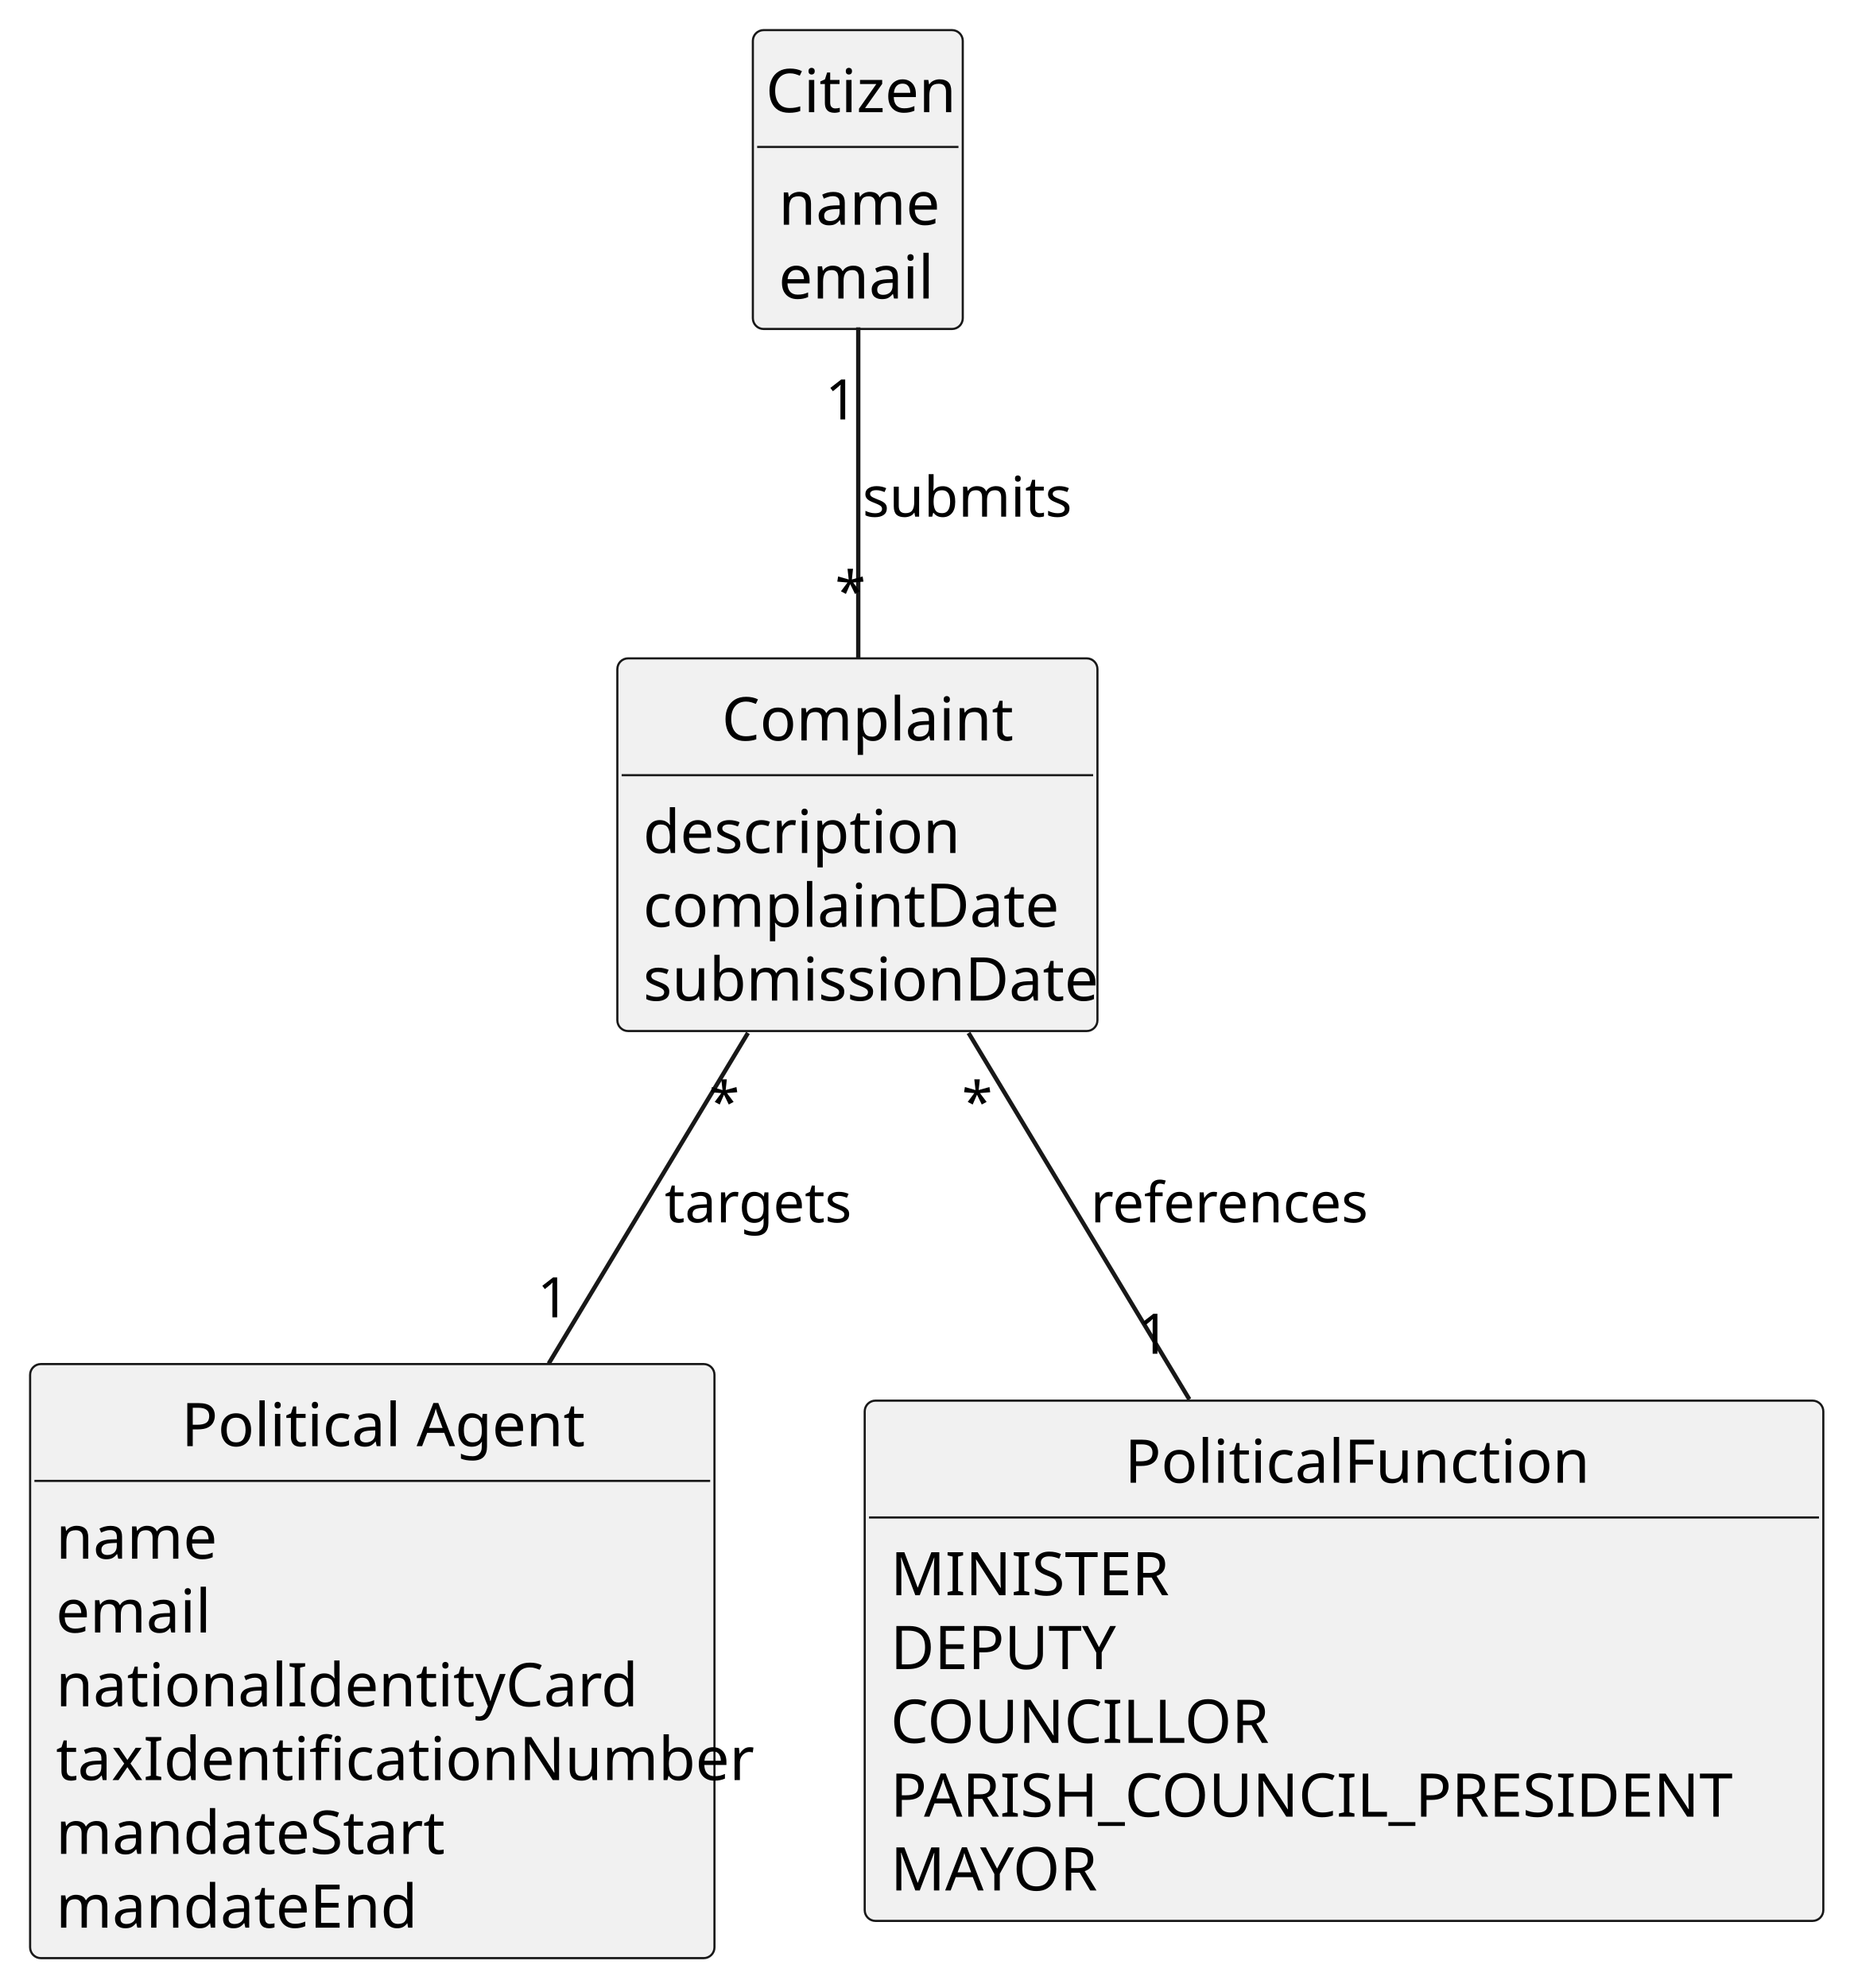
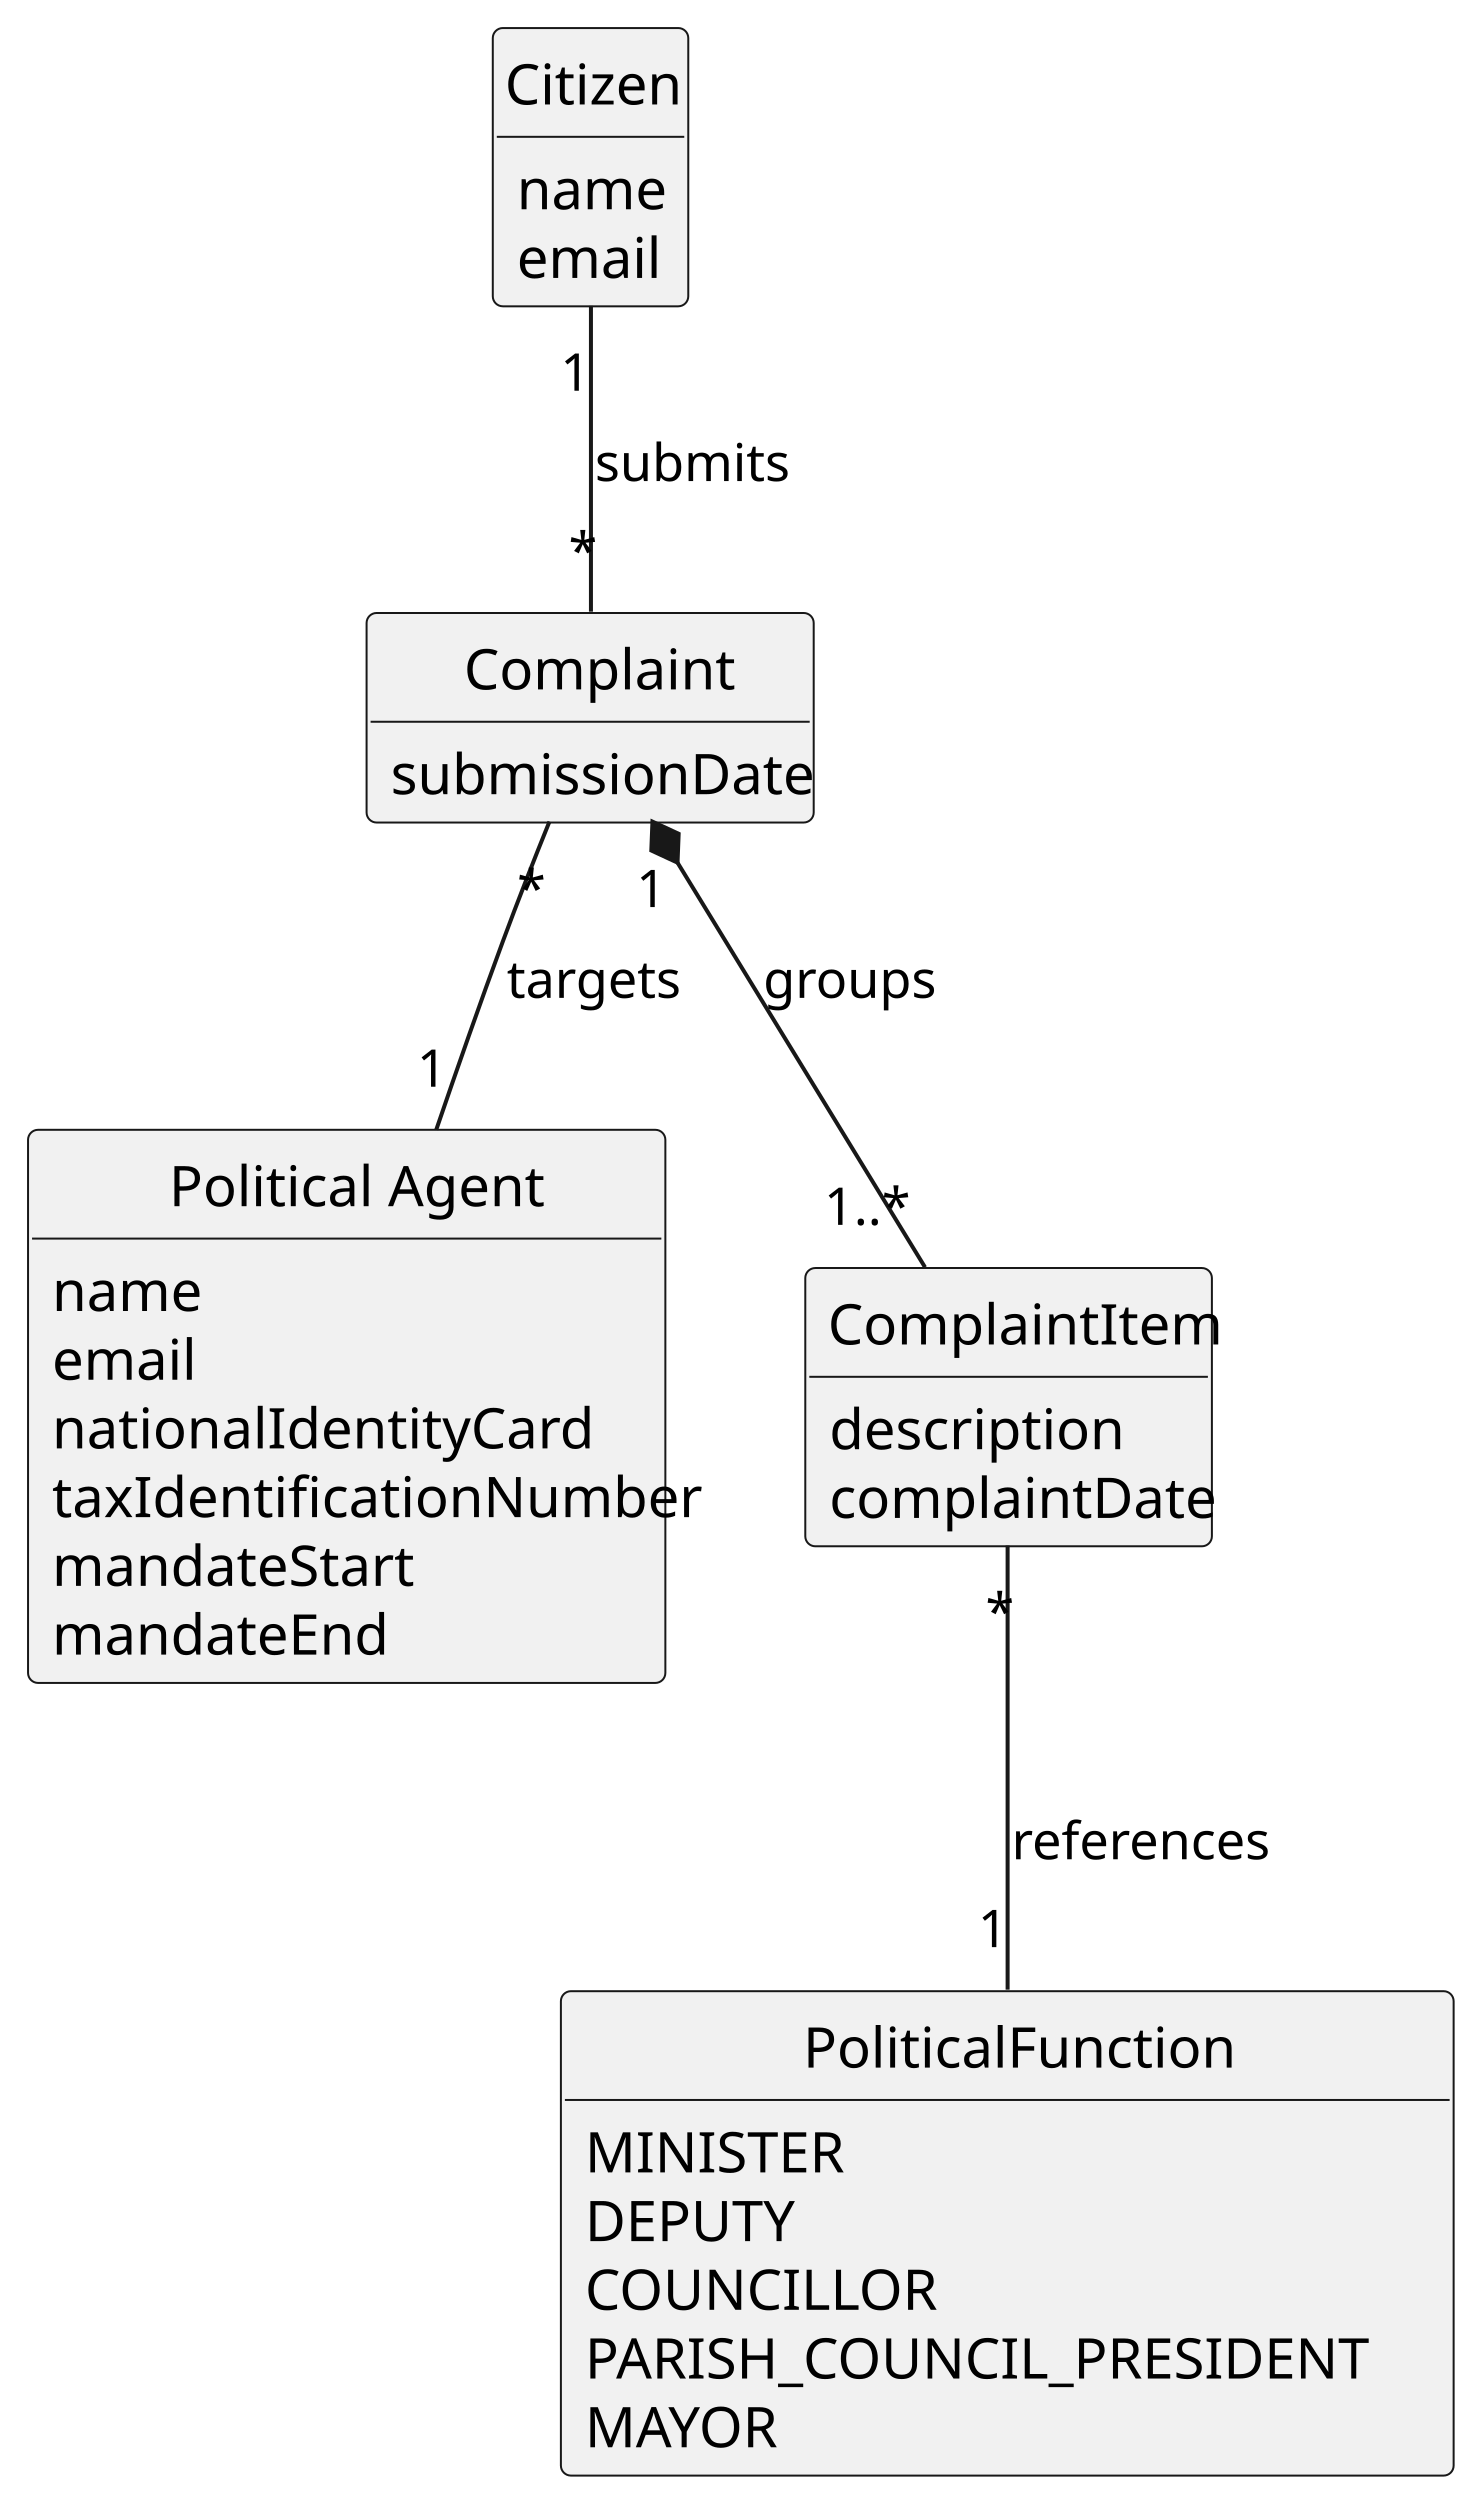
- <svg xmlns="http://www.w3.org/2000/svg" contentStyleType="text/css" data-diagram-type="CLASS" height="462px" preserveAspectRatio="none" style="width:430px;height:462px;background:#FFFFFF;" version="1.1" viewBox="0 0 430 462" width="430px" zoomAndPan="magnify">
+ <svg xmlns="http://www.w3.org/2000/svg" contentStyleType="text/css" data-diagram-type="CLASS" height="624px" preserveAspectRatio="none" style="width:369px;height:624px;background:#FFFFFF;" version="1.1" viewBox="0 0 369 624" width="369px" zoomAndPan="magnify">
  <defs />
  <g>
    <g class="entity" data-qualified-name="Citizen" data-source-line="9" id="ent0002">
-       <rect fill="#F1F1F1" height="69.454" rx="2.5" ry="2.5" style="stroke:#181818;stroke-width:0.5;" width="48.793" x="175" y="7" />
-       <text fill="#000000" font-family="sans-serif" font-size="14" lengthAdjust="spacing" textLength="42.793" x="178" y="26.075">Citizen</text>
-       <line style="stroke:#181818;stroke-width:0.5;" x1="176" x2="222.793" y1="34.151" y2="34.151" />
-       <text fill="#000000" font-family="sans-serif" font-size="14" lengthAdjust="spacing" textLength="35.02" x="181" y="52.227">name</text>
-       <text fill="#000000" font-family="sans-serif" font-size="14" lengthAdjust="spacing" textLength="33.455" x="181" y="69.378">email</text>
+       <rect fill="#F1F1F1" height="69.454" rx="2.5" ry="2.5" style="stroke:#181818;stroke-width:0.5;" width="48.793" x="123" y="7" />
+       <text fill="#000000" font-family="sans-serif" font-size="14" lengthAdjust="spacing" textLength="42.793" x="126" y="26.075">Citizen</text>
+       <line style="stroke:#181818;stroke-width:0.5;" x1="124" x2="170.793" y1="34.151" y2="34.151" />
+       <text fill="#000000" font-family="sans-serif" font-size="14" lengthAdjust="spacing" textLength="35.02" x="129" y="52.227">name</text>
+       <text fill="#000000" font-family="sans-serif" font-size="14" lengthAdjust="spacing" textLength="33.455" x="129" y="69.378">email</text>
    </g>
    <g class="entity" data-qualified-name="PoliticalAgent" data-source-line="14" id="ent0003">
-       <rect fill="#F1F1F1" height="138.06" rx="2.5" ry="2.5" style="stroke:#181818;stroke-width:0.5;" width="159.075" x="7" y="317" />
-       <text fill="#000000" font-family="sans-serif" font-size="14" lengthAdjust="spacing" textLength="88.717" x="42.179" y="336.075">Political Agent</text>
-       <line style="stroke:#181818;stroke-width:0.5;" x1="8" x2="165.075" y1="344.151" y2="344.151" />
-       <text fill="#000000" font-family="sans-serif" font-size="14" lengthAdjust="spacing" textLength="35.02" x="13" y="362.227">name</text>
-       <text fill="#000000" font-family="sans-serif" font-size="14" lengthAdjust="spacing" textLength="33.455" x="13" y="379.378">email</text>
-       <text fill="#000000" font-family="sans-serif" font-size="14" lengthAdjust="spacing" textLength="124.523" x="13" y="396.529">nationalIdentityCard</text>
-       <text fill="#000000" font-family="sans-serif" font-size="14" lengthAdjust="spacing" textLength="147.075" x="13" y="413.681">taxIdentificationNumber</text>
-       <text fill="#000000" font-family="sans-serif" font-size="14" lengthAdjust="spacing" textLength="84.048" x="13" y="430.832">mandateStart</text>
-       <text fill="#000000" font-family="sans-serif" font-size="14" lengthAdjust="spacing" textLength="79.393" x="13" y="447.983">mandateEnd</text>
+       <rect fill="#F1F1F1" height="138.06" rx="2.5" ry="2.5" style="stroke:#181818;stroke-width:0.5;" width="159.075" x="7" y="282" />
+       <text fill="#000000" font-family="sans-serif" font-size="14" lengthAdjust="spacing" textLength="88.717" x="42.179" y="301.075">Political Agent</text>
+       <line style="stroke:#181818;stroke-width:0.5;" x1="8" x2="165.075" y1="309.151" y2="309.151" />
+       <text fill="#000000" font-family="sans-serif" font-size="14" lengthAdjust="spacing" textLength="35.02" x="13" y="327.227">name</text>
+       <text fill="#000000" font-family="sans-serif" font-size="14" lengthAdjust="spacing" textLength="33.455" x="13" y="344.378">email</text>
+       <text fill="#000000" font-family="sans-serif" font-size="14" lengthAdjust="spacing" textLength="124.523" x="13" y="361.529">nationalIdentityCard</text>
+       <text fill="#000000" font-family="sans-serif" font-size="14" lengthAdjust="spacing" textLength="147.075" x="13" y="378.681">taxIdentificationNumber</text>
+       <text fill="#000000" font-family="sans-serif" font-size="14" lengthAdjust="spacing" textLength="84.048" x="13" y="395.832">mandateStart</text>
+       <text fill="#000000" font-family="sans-serif" font-size="14" lengthAdjust="spacing" textLength="79.393" x="13" y="412.983">mandateEnd</text>
    </g>
    <g class="entity" data-qualified-name="Complaint" data-source-line="23" id="ent0004">
-       <rect fill="#F1F1F1" height="86.606" rx="2.5" ry="2.5" style="stroke:#181818;stroke-width:0.5;" width="111.6" x="143.5" y="153" />
-       <text fill="#000000" font-family="sans-serif" font-size="14" lengthAdjust="spacing" textLength="63.027" x="167.786" y="172.075">Complaint</text>
-       <line style="stroke:#181818;stroke-width:0.5;" x1="144.5" x2="254.1" y1="180.151" y2="180.151" />
-       <text fill="#000000" font-family="sans-serif" font-size="14" lengthAdjust="spacing" textLength="67.703" x="149.5" y="198.227">description</text>
-       <text fill="#000000" font-family="sans-serif" font-size="14" lengthAdjust="spacing" textLength="89.489" x="149.5" y="215.378">complaintDate</text>
-       <text fill="#000000" font-family="sans-serif" font-size="14" lengthAdjust="spacing" textLength="99.6" x="149.5" y="232.529">submissionDate</text>
+       <rect fill="#F1F1F1" height="52.303" rx="2.5" ry="2.5" style="stroke:#181818;stroke-width:0.5;" width="111.6" x="91.5" y="153" />
+       <text fill="#000000" font-family="sans-serif" font-size="14" lengthAdjust="spacing" textLength="63.027" x="115.786" y="172.075">Complaint</text>
+       <line style="stroke:#181818;stroke-width:0.5;" x1="92.5" x2="202.1" y1="180.151" y2="180.151" />
+       <text fill="#000000" font-family="sans-serif" font-size="14" lengthAdjust="spacing" textLength="99.6" x="97.5" y="198.227">submissionDate</text>
    </g>
-     <g class="entity" data-qualified-name="PoliticalFunction" data-source-line="29" id="ent0005">
-       <rect fill="#F1F1F1" height="120.908" rx="2.5" ry="2.5" style="stroke:#181818;stroke-width:0.5;" width="222.827" x="201" y="325.5" />
-       <text fill="#000000" font-family="sans-serif" font-size="14" lengthAdjust="spacing" textLength="101.938" x="261.445" y="344.575">PoliticalFunction</text>
-       <line style="stroke:#181818;stroke-width:0.5;" x1="202" x2="422.827" y1="352.651" y2="352.651" />
-       <text fill="#000000" font-family="sans-serif" font-size="14" lengthAdjust="spacing" textLength="66.89" x="207" y="370.727">MINISTER</text>
-       <text fill="#000000" font-family="sans-serif" font-size="14" lengthAdjust="spacing" textLength="56.786" x="207" y="387.878">DEPUTY</text>
-       <text fill="#000000" font-family="sans-serif" font-size="14" lengthAdjust="spacing" textLength="91.793" x="207" y="405.029">COUNCILLOR</text>
-       <text fill="#000000" font-family="sans-serif" font-size="14" lengthAdjust="spacing" textLength="210.827" x="207" y="422.181">PARISH_COUNCIL_PRESIDENT</text>
-       <text fill="#000000" font-family="sans-serif" font-size="14" lengthAdjust="spacing" textLength="51.338" x="207" y="439.332">MAYOR</text>
+     <g class="entity" data-qualified-name="ComplaintItem" data-source-line="27" id="ent0005">
+       <rect fill="#F1F1F1" height="69.454" rx="2.5" ry="2.5" style="stroke:#181818;stroke-width:0.5;" width="101.489" x="201" y="316.5" />
+       <text fill="#000000" font-family="sans-serif" font-size="14" lengthAdjust="spacing" textLength="90.255" x="206.617" y="335.575">ComplaintItem</text>
+       <line style="stroke:#181818;stroke-width:0.5;" x1="202" x2="301.489" y1="343.651" y2="343.651" />
+       <text fill="#000000" font-family="sans-serif" font-size="14" lengthAdjust="spacing" textLength="67.703" x="207" y="361.727">description</text>
+       <text fill="#000000" font-family="sans-serif" font-size="14" lengthAdjust="spacing" textLength="89.489" x="207" y="378.878">complaintDate</text>
    </g>
-     <g class="link" data-entity-1="ent0002" data-entity-2="ent0004" data-link-type="association" data-source-line="37" id="lnk6">
-       <path codeLine="37" d="M199.5,76.08 C199.5,98.68 199.5,128.68 199.5,152.96" fill="none" id="Citizen-Complaint" style="stroke:#181818;stroke-width:1;" />
-       <text fill="#000000" font-family="sans-serif" font-size="13" lengthAdjust="spacing" textLength="44.789" x="200.5" y="120.07">submits</text>
-       <text fill="#000000" font-family="sans-serif" font-size="13" lengthAdjust="spacing" textLength="7.23" x="191.854" y="97.481">1</text>
-       <text fill="#000000" font-family="sans-serif" font-size="13" lengthAdjust="spacing" textLength="5.059" x="194.096" y="142.056">*</text>
+     <g class="entity" data-qualified-name="PoliticalFunction" data-source-line="32" id="ent0006">
+       <rect fill="#F1F1F1" height="120.908" rx="2.5" ry="2.5" style="stroke:#181818;stroke-width:0.5;" width="222.827" x="140" y="497" />
+       <text fill="#000000" font-family="sans-serif" font-size="14" lengthAdjust="spacing" textLength="101.938" x="200.445" y="516.075">PoliticalFunction</text>
+       <line style="stroke:#181818;stroke-width:0.5;" x1="141" x2="361.827" y1="524.151" y2="524.151" />
+       <text fill="#000000" font-family="sans-serif" font-size="14" lengthAdjust="spacing" textLength="66.89" x="146" y="542.227">MINISTER</text>
+       <text fill="#000000" font-family="sans-serif" font-size="14" lengthAdjust="spacing" textLength="56.786" x="146" y="559.378">DEPUTY</text>
+       <text fill="#000000" font-family="sans-serif" font-size="14" lengthAdjust="spacing" textLength="91.793" x="146" y="576.529">COUNCILLOR</text>
+       <text fill="#000000" font-family="sans-serif" font-size="14" lengthAdjust="spacing" textLength="210.827" x="146" y="593.681">PARISH_COUNCIL_PRESIDENT</text>
+       <text fill="#000000" font-family="sans-serif" font-size="14" lengthAdjust="spacing" textLength="51.338" x="146" y="610.832">MAYOR</text>
    </g>
-     <g class="link" data-entity-1="ent0004" data-entity-2="ent0003" data-link-type="association" data-source-line="38" id="lnk7">
-       <path codeLine="38" d="M173.86,240.05 C160.18,262.74 143.03,291.2 127.55,316.88" fill="none" id="Complaint-PoliticalAgent" style="stroke:#181818;stroke-width:1;" />
-       <text fill="#000000" font-family="sans-serif" font-size="13" lengthAdjust="spacing" textLength="39.743" x="154.5" y="284.07">targets</text>
-       <text fill="#000000" font-family="sans-serif" font-size="13" lengthAdjust="spacing" textLength="5.059" x="164.761" y="260.715">*</text>
-       <text fill="#000000" font-family="sans-serif" font-size="13" lengthAdjust="spacing" textLength="7.23" x="124.901" y="306.141">1</text>
+     <g class="link" data-entity-1="ent0002" data-entity-2="ent0004" data-link-type="association" data-source-line="40" id="lnk7">
+       <path codeLine="40" d="M147.5,76.34 C147.5,100.02 147.5,131.13 147.5,152.67" fill="none" id="Citizen-Complaint" style="stroke:#181818;stroke-width:1;" />
+       <text fill="#000000" font-family="sans-serif" font-size="13" lengthAdjust="spacing" textLength="44.789" x="148.5" y="120.07">submits</text>
+       <text fill="#000000" font-family="sans-serif" font-size="13" lengthAdjust="spacing" textLength="7.23" x="139.875" y="97.526">1</text>
+       <text fill="#000000" font-family="sans-serif" font-size="13" lengthAdjust="spacing" textLength="5.059" x="141.918" y="142.151">*</text>
    </g>
-     <g class="link" data-entity-1="ent0004" data-entity-2="ent0005" data-link-type="association" data-source-line="39" id="lnk8">
-       <path codeLine="39" d="M225.14,240.05 C240.31,265.22 259.77,297.5 276.47,325.21" fill="none" id="Complaint-PoliticalFunction" style="stroke:#181818;stroke-width:1;" />
-       <text fill="#000000" font-family="sans-serif" font-size="13" lengthAdjust="spacing" textLength="61.42" x="253.5" y="284.07">references</text>
-       <text fill="#000000" font-family="sans-serif" font-size="13" lengthAdjust="spacing" textLength="5.059" x="223.572" y="260.715">*</text>
-       <text fill="#000000" font-family="sans-serif" font-size="13" lengthAdjust="spacing" textLength="7.23" x="264.431" y="314.595">1</text>
+     <g class="link" data-entity-1="ent0004" data-entity-2="ent0003" data-link-type="association" data-source-line="41" id="lnk8">
+       <path codeLine="41" d="M137.14,205.08 C133.36,214.43 129.13,225.16 125.5,235 C119.91,250.13 114.18,266.49 108.89,281.98" fill="none" id="Complaint-PoliticalAgent" style="stroke:#181818;stroke-width:1;" />
+       <text fill="#000000" font-family="sans-serif" font-size="13" lengthAdjust="spacing" textLength="39.743" x="126.5" y="249.07">targets</text>
+       <text fill="#000000" font-family="sans-serif" font-size="13" lengthAdjust="spacing" textLength="5.059" x="129.061" y="226.411">*</text>
+       <text fill="#000000" font-family="sans-serif" font-size="13" lengthAdjust="spacing" textLength="7.23" x="104.083" y="271.252">1</text>
+     </g>
+     <g class="link" data-entity-1="ent0004" data-entity-2="ent0005" data-link-type="composition" data-source-line="42" id="lnk9">
+       <path codeLine="42" d="M169.11,215.318 C187.13,244.788 210.85,283.55 230.89,316.31" fill="none" id="Complaint-backto-ComplaintItem" style="stroke:#181818;stroke-width:1;" />
+       <polygon fill="#181818" points="162.85,205.08,162.567,212.286,169.11,215.318,169.393,208.112,162.85,205.08" style="stroke:#181818;stroke-width:1;" />
+       <text fill="#000000" font-family="sans-serif" font-size="13" lengthAdjust="spacing" textLength="39.749" x="190.5" y="249.07">groups</text>
+       <text fill="#000000" font-family="sans-serif" font-size="13" lengthAdjust="spacing" textLength="7.23" x="158.815" y="226.411">1</text>
+       <text fill="#000000" font-family="sans-serif" font-size="13" lengthAdjust="spacing" textLength="19.513" x="205.682" y="305.727">1..*</text>
+     </g>
+     <g class="link" data-entity-1="ent0005" data-entity-2="ent0006" data-link-type="association" data-source-line="43" id="lnk10">
+       <path codeLine="43" d="M251.5,385.77 C251.5,415.83 251.5,460.51 251.5,496.62" fill="none" id="ComplaintItem-PoliticalFunction" style="stroke:#181818;stroke-width:1;" />
+       <text fill="#000000" font-family="sans-serif" font-size="13" lengthAdjust="spacing" textLength="61.42" x="252.5" y="464.07">references</text>
+       <text fill="#000000" font-family="sans-serif" font-size="13" lengthAdjust="spacing" textLength="5.059" x="245.982" y="406.942">*</text>
+       <text fill="#000000" font-family="sans-serif" font-size="13" lengthAdjust="spacing" textLength="7.23" x="244.077" y="485.994">1</text>
    </g>
  </g>
</svg>
